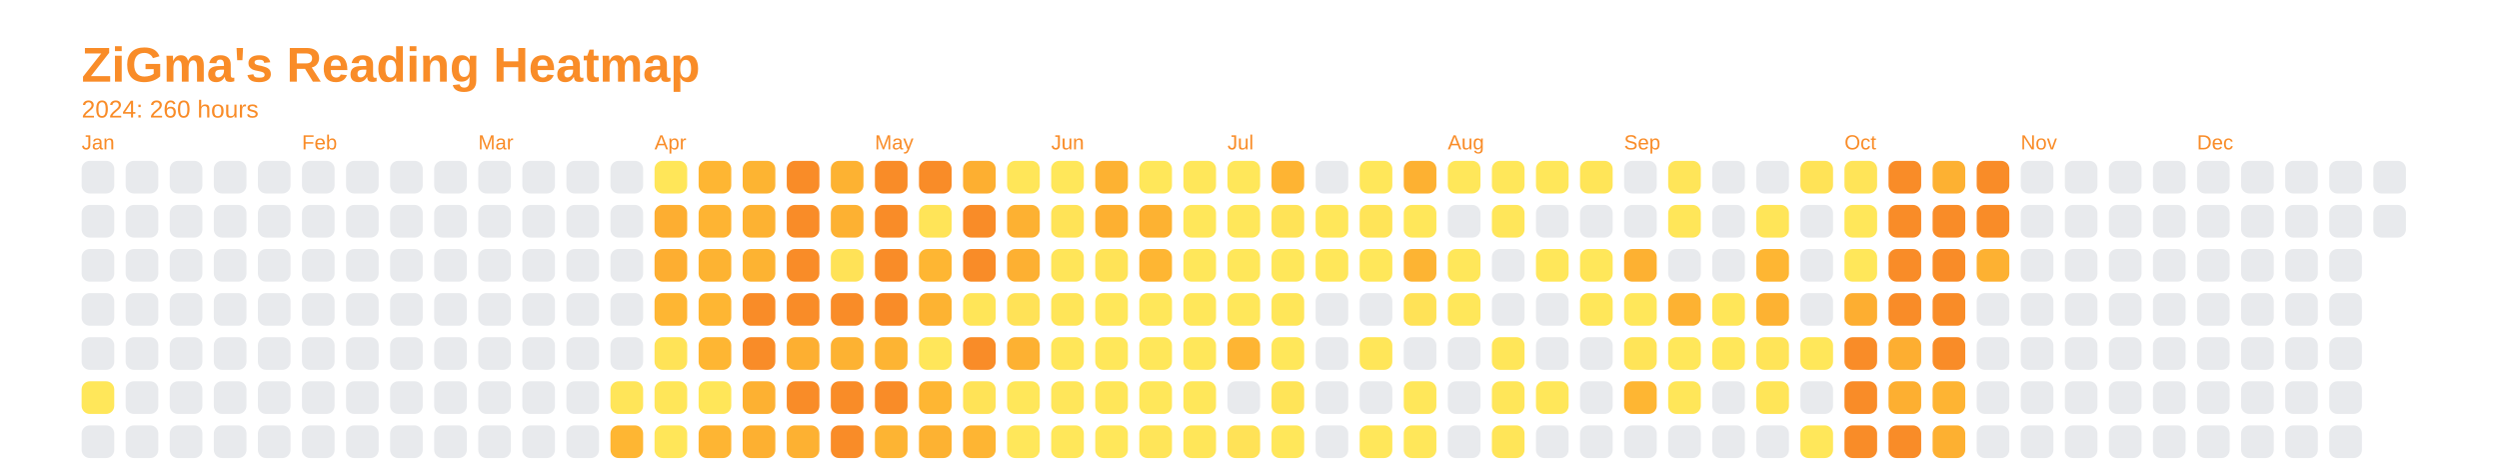
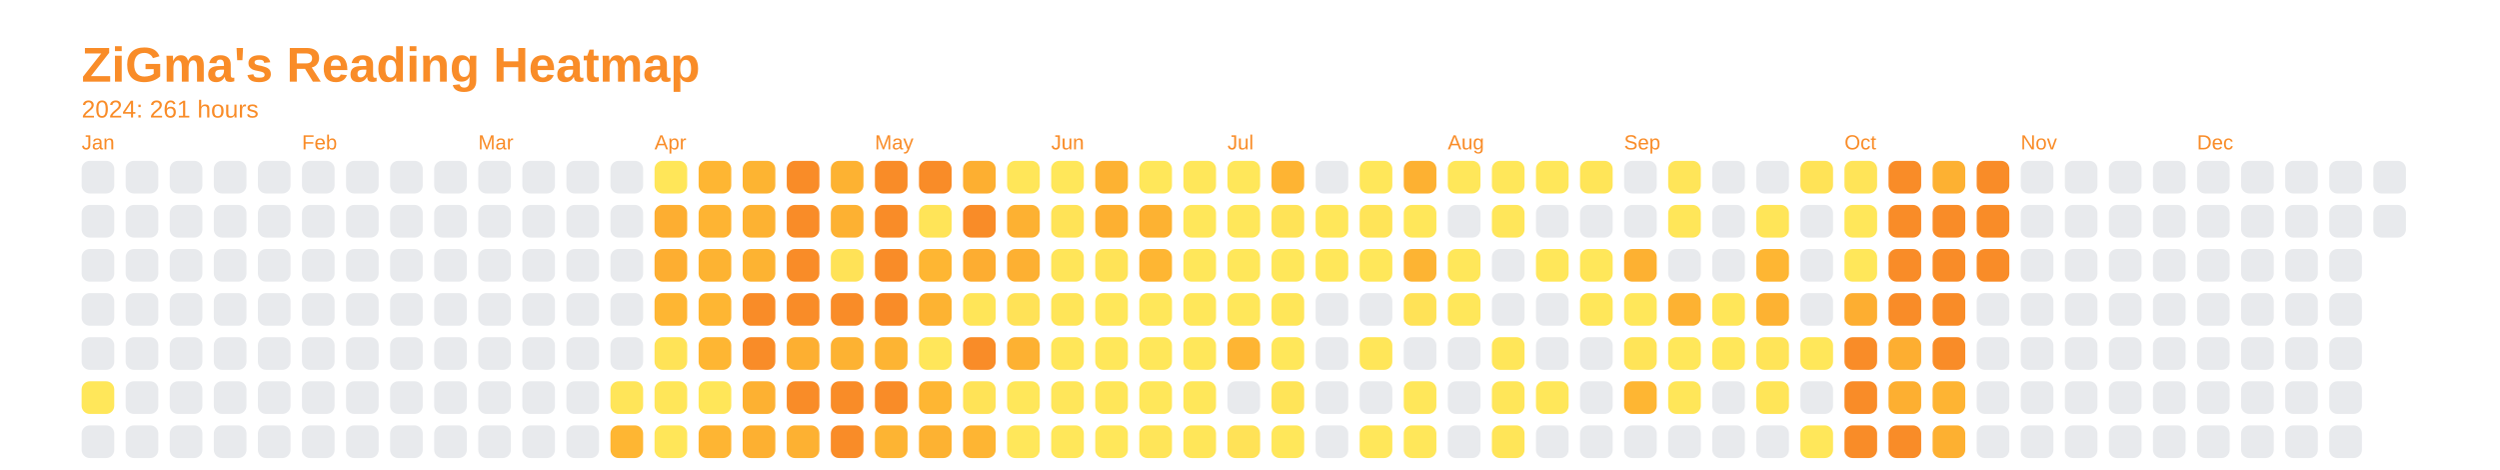
<svg xmlns="http://www.w3.org/2000/svg" baseProfile="full" height="57.5mm" version="1.1" viewBox="0,0,306.2,57.5" width="306.2mm">
  <defs />
  <rect fill="none" height="57.5" width="306.2" x="0" y="0" />
  <text fill="#f98c28" style="font-size:6px; font-family:Arial; font-weight:bold;" x="10" y="10">ZiGma's Reading Heatmap</text>
-   <text fill="#f98c28" style="font-size:3px; font-family:Arial;" x="10" y="14.4">2024: 260 hours</text>
+   <text fill="#f98c28" style="font-size:3px; font-family:Arial;" x="10" y="14.4">2024: 261 hours</text>
  <text fill="#f98c28" style="font-size:2.5px; font-family:Arial" x="10" y="18.3">Jan</text>
  <rect fill="#e8eaed" height="4" rx="1" ry="1" width="4" x="10" y="19.7" />
  <rect fill="#e8eaed" height="4" rx="1" ry="1" width="4" x="10" y="25.1" />
  <rect fill="#e8eaed" height="4" rx="1" ry="1" width="4" x="10" y="30.5" />
  <rect fill="#e8eaed" height="4" rx="1" ry="1" width="4" x="10" y="35.9" />
  <rect fill="#e8eaed" height="4" rx="1" ry="1" width="4" x="10" y="41.3" />
  <rect fill="#ffe75a" height="4" rx="1" ry="1" width="4" x="10" y="46.7" />
  <rect fill="#e8eaed" height="4" rx="1" ry="1" width="4" x="10" y="52.1" />
  <rect fill="#e8eaed" height="4" rx="1" ry="1" width="4" x="15.4" y="19.7" />
  <rect fill="#e8eaed" height="4" rx="1" ry="1" width="4" x="15.4" y="25.1" />
  <rect fill="#e8eaed" height="4" rx="1" ry="1" width="4" x="15.4" y="30.5" />
  <rect fill="#e8eaed" height="4" rx="1" ry="1" width="4" x="15.4" y="35.9" />
  <rect fill="#e8eaed" height="4" rx="1" ry="1" width="4" x="15.4" y="41.3" />
  <rect fill="#e8eaed" height="4" rx="1" ry="1" width="4" x="15.4" y="46.7" />
  <rect fill="#e8eaed" height="4" rx="1" ry="1" width="4" x="15.4" y="52.1" />
  <rect fill="#e8eaed" height="4" rx="1" ry="1" width="4" x="20.8" y="19.7" />
  <rect fill="#e8eaed" height="4" rx="1" ry="1" width="4" x="20.8" y="25.1" />
  <rect fill="#e8eaed" height="4" rx="1" ry="1" width="4" x="20.8" y="30.5" />
  <rect fill="#e8eaed" height="4" rx="1" ry="1" width="4" x="20.8" y="35.9" />
  <rect fill="#e8eaed" height="4" rx="1" ry="1" width="4" x="20.8" y="41.3" />
  <rect fill="#e8eaed" height="4" rx="1" ry="1" width="4" x="20.8" y="46.7" />
  <rect fill="#e8eaed" height="4" rx="1" ry="1" width="4" x="20.8" y="52.1" />
  <rect fill="#e8eaed" height="4" rx="1" ry="1" width="4" x="26.2" y="19.7" />
  <rect fill="#e8eaed" height="4" rx="1" ry="1" width="4" x="26.2" y="25.1" />
  <rect fill="#e8eaed" height="4" rx="1" ry="1" width="4" x="26.2" y="30.5" />
  <rect fill="#e8eaed" height="4" rx="1" ry="1" width="4" x="26.2" y="35.9" />
  <rect fill="#e8eaed" height="4" rx="1" ry="1" width="4" x="26.2" y="41.3" />
  <rect fill="#e8eaed" height="4" rx="1" ry="1" width="4" x="26.2" y="46.7" />
  <rect fill="#e8eaed" height="4" rx="1" ry="1" width="4" x="26.2" y="52.1" />
  <rect fill="#e8eaed" height="4" rx="1" ry="1" width="4" x="31.6" y="19.7" />
  <rect fill="#e8eaed" height="4" rx="1" ry="1" width="4" x="31.6" y="25.1" />
  <rect fill="#e8eaed" height="4" rx="1" ry="1" width="4" x="31.6" y="30.5" />
  <rect fill="#e8eaed" height="4" rx="1" ry="1" width="4" x="31.6" y="35.9" />
  <rect fill="#e8eaed" height="4" rx="1" ry="1" width="4" x="31.6" y="41.3" />
  <rect fill="#e8eaed" height="4" rx="1" ry="1" width="4" x="31.6" y="46.7" />
  <rect fill="#e8eaed" height="4" rx="1" ry="1" width="4" x="31.6" y="52.1" />
  <text fill="#f98c28" style="font-size:2.5px; font-family:Arial" x="37.0" y="18.3">Feb</text>
  <rect fill="#e8eaed" height="4" rx="1" ry="1" width="4" x="37.0" y="19.7" />
  <rect fill="#e8eaed" height="4" rx="1" ry="1" width="4" x="37.0" y="25.1" />
  <rect fill="#e8eaed" height="4" rx="1" ry="1" width="4" x="37.0" y="30.5" />
  <rect fill="#e8eaed" height="4" rx="1" ry="1" width="4" x="37.0" y="35.9" />
  <rect fill="#e8eaed" height="4" rx="1" ry="1" width="4" x="37.0" y="41.3" />
  <rect fill="#e8eaed" height="4" rx="1" ry="1" width="4" x="37.0" y="46.7" />
  <rect fill="#e8eaed" height="4" rx="1" ry="1" width="4" x="37.0" y="52.1" />
  <rect fill="#e8eaed" height="4" rx="1" ry="1" width="4" x="42.4" y="19.7" />
  <rect fill="#e8eaed" height="4" rx="1" ry="1" width="4" x="42.4" y="25.1" />
  <rect fill="#e8eaed" height="4" rx="1" ry="1" width="4" x="42.4" y="30.5" />
  <rect fill="#e8eaed" height="4" rx="1" ry="1" width="4" x="42.4" y="35.9" />
  <rect fill="#e8eaed" height="4" rx="1" ry="1" width="4" x="42.4" y="41.3" />
  <rect fill="#e8eaed" height="4" rx="1" ry="1" width="4" x="42.4" y="46.7" />
  <rect fill="#e8eaed" height="4" rx="1" ry="1" width="4" x="42.4" y="52.1" />
  <rect fill="#e8eaed" height="4" rx="1" ry="1" width="4" x="47.8" y="19.7" />
  <rect fill="#e8eaed" height="4" rx="1" ry="1" width="4" x="47.8" y="25.1" />
  <rect fill="#e8eaed" height="4" rx="1" ry="1" width="4" x="47.8" y="30.5" />
  <rect fill="#e8eaed" height="4" rx="1" ry="1" width="4" x="47.8" y="35.9" />
  <rect fill="#e8eaed" height="4" rx="1" ry="1" width="4" x="47.8" y="41.3" />
  <rect fill="#e8eaed" height="4" rx="1" ry="1" width="4" x="47.8" y="46.7" />
  <rect fill="#e8eaed" height="4" rx="1" ry="1" width="4" x="47.8" y="52.1" />
  <rect fill="#e8eaed" height="4" rx="1" ry="1" width="4" x="53.2" y="19.7" />
  <rect fill="#e8eaed" height="4" rx="1" ry="1" width="4" x="53.2" y="25.1" />
  <rect fill="#e8eaed" height="4" rx="1" ry="1" width="4" x="53.2" y="30.5" />
  <rect fill="#e8eaed" height="4" rx="1" ry="1" width="4" x="53.2" y="35.9" />
  <rect fill="#e8eaed" height="4" rx="1" ry="1" width="4" x="53.2" y="41.3" />
  <rect fill="#e8eaed" height="4" rx="1" ry="1" width="4" x="53.2" y="46.7" />
  <rect fill="#e8eaed" height="4" rx="1" ry="1" width="4" x="53.2" y="52.1" />
  <text fill="#f98c28" style="font-size:2.5px; font-family:Arial" x="58.6" y="18.3">Mar</text>
  <rect fill="#e8eaed" height="4" rx="1" ry="1" width="4" x="58.6" y="19.7" />
  <rect fill="#e8eaed" height="4" rx="1" ry="1" width="4" x="58.6" y="25.1" />
  <rect fill="#e8eaed" height="4" rx="1" ry="1" width="4" x="58.6" y="30.5" />
  <rect fill="#e8eaed" height="4" rx="1" ry="1" width="4" x="58.6" y="35.9" />
  <rect fill="#e8eaed" height="4" rx="1" ry="1" width="4" x="58.6" y="41.3" />
  <rect fill="#e8eaed" height="4" rx="1" ry="1" width="4" x="58.6" y="46.7" />
  <rect fill="#e8eaed" height="4" rx="1" ry="1" width="4" x="58.6" y="52.1" />
  <rect fill="#e8eaed" height="4" rx="1" ry="1" width="4" x="64" y="19.7" />
  <rect fill="#e8eaed" height="4" rx="1" ry="1" width="4" x="64" y="25.1" />
  <rect fill="#e8eaed" height="4" rx="1" ry="1" width="4" x="64" y="30.5" />
  <rect fill="#e8eaed" height="4" rx="1" ry="1" width="4" x="64" y="35.9" />
  <rect fill="#e8eaed" height="4" rx="1" ry="1" width="4" x="64" y="41.3" />
  <rect fill="#e8eaed" height="4" rx="1" ry="1" width="4" x="64" y="46.7" />
  <rect fill="#e8eaed" height="4" rx="1" ry="1" width="4" x="64" y="52.1" />
  <rect fill="#e8eaed" height="4" rx="1" ry="1" width="4" x="69.4" y="19.7" />
  <rect fill="#e8eaed" height="4" rx="1" ry="1" width="4" x="69.4" y="25.1" />
  <rect fill="#e8eaed" height="4" rx="1" ry="1" width="4" x="69.4" y="30.5" />
  <rect fill="#e8eaed" height="4" rx="1" ry="1" width="4" x="69.4" y="35.9" />
  <rect fill="#e8eaed" height="4" rx="1" ry="1" width="4" x="69.4" y="41.3" />
  <rect fill="#e8eaed" height="4" rx="1" ry="1" width="4" x="69.4" y="46.7" />
  <rect fill="#e8eaed" height="4" rx="1" ry="1" width="4" x="69.4" y="52.1" />
  <rect fill="#e8eaed" height="4" rx="1" ry="1" width="4" x="74.8" y="19.7" />
  <rect fill="#e8eaed" height="4" rx="1" ry="1" width="4" x="74.8" y="25.1" />
  <rect fill="#e8eaed" height="4" rx="1" ry="1" width="4" x="74.8" y="30.5" />
  <rect fill="#e8eaed" height="4" rx="1" ry="1" width="4" x="74.8" y="35.9" />
  <rect fill="#e8eaed" height="4" rx="1" ry="1" width="4" x="74.8" y="41.3" />
  <rect fill="#ffe559" height="4" rx="1" ry="1" width="4" x="74.8" y="46.7" />
  <rect fill="#feb633" height="4" rx="1" ry="1" width="4" x="74.8" y="52.1" />
  <text fill="#f98c28" style="font-size:2.5px; font-family:Arial" x="80.2" y="18.3">Apr</text>
  <rect fill="#ffe659" height="4" rx="1" ry="1" width="4" x="80.2" y="19.7" />
  <rect fill="#fdae31" height="4" rx="1" ry="1" width="4" x="80.2" y="25.1" />
  <rect fill="#fdae31" height="4" rx="1" ry="1" width="4" x="80.2" y="30.5" />
  <rect fill="#feb633" height="4" rx="1" ry="1" width="4" x="80.2" y="35.9" />
  <rect fill="#ffe357" height="4" rx="1" ry="1" width="4" x="80.2" y="41.3" />
  <rect fill="#ffe659" height="4" rx="1" ry="1" width="4" x="80.2" y="46.7" />
  <rect fill="#ffe659" height="4" rx="1" ry="1" width="4" x="80.2" y="52.1" />
  <rect fill="#feb633" height="4" rx="1" ry="1" width="4" x="85.6" y="19.7" />
  <rect fill="#feb433" height="4" rx="1" ry="1" width="4" x="85.6" y="25.1" />
  <rect fill="#fdb332" height="4" rx="1" ry="1" width="4" x="85.6" y="30.5" />
  <rect fill="#feb633" height="4" rx="1" ry="1" width="4" x="85.6" y="35.9" />
  <rect fill="#feb633" height="4" rx="1" ry="1" width="4" x="85.6" y="41.3" />
  <rect fill="#ffe659" height="4" rx="1" ry="1" width="4" x="85.6" y="46.7" />
  <rect fill="#feb533" height="4" rx="1" ry="1" width="4" x="85.6" y="52.1" />
  <rect fill="#fdb432" height="4" rx="1" ry="1" width="4" x="91" y="19.7" />
  <rect fill="#fdb232" height="4" rx="1" ry="1" width="4" x="91" y="25.1" />
  <rect fill="#fdb332" height="4" rx="1" ry="1" width="4" x="91" y="30.5" />
  <rect fill="#f98c28" height="4" rx="1" ry="1" width="4" x="91" y="35.9" />
  <rect fill="#f98c28" height="4" rx="1" ry="1" width="4" x="91" y="41.3" />
  <rect fill="#fdb132" height="4" rx="1" ry="1" width="4" x="91" y="46.7" />
  <rect fill="#fdb031" height="4" rx="1" ry="1" width="4" x="91" y="52.1" />
  <rect fill="#f98c28" height="4" rx="1" ry="1" width="4" x="96.4" y="19.7" />
  <rect fill="#f98c28" height="4" rx="1" ry="1" width="4" x="96.4" y="25.1" />
  <rect fill="#f98c28" height="4" rx="1" ry="1" width="4" x="96.4" y="30.5" />
  <rect fill="#f98c28" height="4" rx="1" ry="1" width="4" x="96.4" y="35.9" />
  <rect fill="#fdaf31" height="4" rx="1" ry="1" width="4" x="96.4" y="41.3" />
  <rect fill="#f98c28" height="4" rx="1" ry="1" width="4" x="96.4" y="46.7" />
  <rect fill="#fdb132" height="4" rx="1" ry="1" width="4" x="96.4" y="52.1" />
  <rect fill="#fdb232" height="4" rx="1" ry="1" width="4" x="101.8" y="19.7" />
  <rect fill="#fdb132" height="4" rx="1" ry="1" width="4" x="101.8" y="25.1" />
  <rect fill="#ffe257" height="4" rx="1" ry="1" width="4" x="101.8" y="30.5" />
  <rect fill="#f98c28" height="4" rx="1" ry="1" width="4" x="101.8" y="35.9" />
  <rect fill="#fdb232" height="4" rx="1" ry="1" width="4" x="101.8" y="41.3" />
  <rect fill="#f98c28" height="4" rx="1" ry="1" width="4" x="101.8" y="46.7" />
  <rect fill="#f98c28" height="4" rx="1" ry="1" width="4" x="101.8" y="52.1" />
  <text fill="#f98c28" style="font-size:2.5px; font-family:Arial" x="107.2" y="18.3">May</text>
  <rect fill="#f98c28" height="4" rx="1" ry="1" width="4" x="107.2" y="19.7" />
  <rect fill="#f98c28" height="4" rx="1" ry="1" width="4" x="107.2" y="25.1" />
  <rect fill="#f98c28" height="4" rx="1" ry="1" width="4" x="107.2" y="30.5" />
  <rect fill="#f98c28" height="4" rx="1" ry="1" width="4" x="107.2" y="35.9" />
  <rect fill="#fdb433" height="4" rx="1" ry="1" width="4" x="107.2" y="41.3" />
  <rect fill="#f98c28" height="4" rx="1" ry="1" width="4" x="107.2" y="46.7" />
  <rect fill="#fdb433" height="4" rx="1" ry="1" width="4" x="107.2" y="52.1" />
  <rect fill="#f98c28" height="4" rx="1" ry="1" width="4" x="112.6" y="19.7" />
  <rect fill="#ffe458" height="4" rx="1" ry="1" width="4" x="112.6" y="25.1" />
  <rect fill="#feb633" height="4" rx="1" ry="1" width="4" x="112.6" y="30.5" />
  <rect fill="#fdb332" height="4" rx="1" ry="1" width="4" x="112.6" y="35.9" />
  <rect fill="#ffe65a" height="4" rx="1" ry="1" width="4" x="112.6" y="41.3" />
  <rect fill="#feb633" height="4" rx="1" ry="1" width="4" x="112.6" y="46.7" />
  <rect fill="#fdb232" height="4" rx="1" ry="1" width="4" x="112.6" y="52.1" />
  <rect fill="#fdaf31" height="4" rx="1" ry="1" width="4" x="118" y="19.7" />
  <rect fill="#f98c28" height="4" rx="1" ry="1" width="4" x="118" y="25.1" />
-   <rect fill="#f98c28" height="4" rx="1" ry="1" width="4" x="118" y="30.5" />
+   <rect fill="#fdad31" height="4" rx="1" ry="1" width="4" x="118" y="30.5" />
  <rect fill="#ffe558" height="4" rx="1" ry="1" width="4" x="118" y="35.9" />
  <rect fill="#f98c28" height="4" rx="1" ry="1" width="4" x="118" y="41.3" />
  <rect fill="#ffe357" height="4" rx="1" ry="1" width="4" x="118" y="46.7" />
  <rect fill="#feb533" height="4" rx="1" ry="1" width="4" x="118" y="52.1" />
  <rect fill="#ffe659" height="4" rx="1" ry="1" width="4" x="123.4" y="19.7" />
  <rect fill="#fdb132" height="4" rx="1" ry="1" width="4" x="123.4" y="25.1" />
  <rect fill="#fdb032" height="4" rx="1" ry="1" width="4" x="123.4" y="30.5" />
  <rect fill="#ffe257" height="4" rx="1" ry="1" width="4" x="123.4" y="35.9" />
  <rect fill="#fdb132" height="4" rx="1" ry="1" width="4" x="123.4" y="41.3" />
  <rect fill="#ffe75a" height="4" rx="1" ry="1" width="4" x="123.4" y="46.7" />
  <rect fill="#ffe75a" height="4" rx="1" ry="1" width="4" x="123.4" y="52.1" />
  <text fill="#f98c28" style="font-size:2.5px; font-family:Arial" x="128.8" y="18.3">Jun</text>
  <rect fill="#ffe75a" height="4" rx="1" ry="1" width="4" x="128.8" y="19.7" />
  <rect fill="#ffe357" height="4" rx="1" ry="1" width="4" x="128.8" y="25.1" />
  <rect fill="#ffe559" height="4" rx="1" ry="1" width="4" x="128.8" y="30.5" />
  <rect fill="#ffe558" height="4" rx="1" ry="1" width="4" x="128.8" y="35.9" />
  <rect fill="#ffe659" height="4" rx="1" ry="1" width="4" x="128.8" y="41.3" />
  <rect fill="#ffe65a" height="4" rx="1" ry="1" width="4" x="128.8" y="46.7" />
  <rect fill="#ffe75a" height="4" rx="1" ry="1" width="4" x="128.8" y="52.1" />
  <rect fill="#fdb232" height="4" rx="1" ry="1" width="4" x="134.2" y="19.7" />
  <rect fill="#fdb031" height="4" rx="1" ry="1" width="4" x="134.2" y="25.1" />
  <rect fill="#ffe357" height="4" rx="1" ry="1" width="4" x="134.2" y="30.5" />
  <rect fill="#ffe75a" height="4" rx="1" ry="1" width="4" x="134.2" y="35.9" />
  <rect fill="#ffe75a" height="4" rx="1" ry="1" width="4" x="134.2" y="41.3" />
  <rect fill="#ffe659" height="4" rx="1" ry="1" width="4" x="134.2" y="46.7" />
  <rect fill="#ffe75a" height="4" rx="1" ry="1" width="4" x="134.2" y="52.1" />
  <rect fill="#ffe75a" height="4" rx="1" ry="1" width="4" x="139.6" y="19.7" />
  <rect fill="#fdb232" height="4" rx="1" ry="1" width="4" x="139.6" y="25.1" />
  <rect fill="#feb633" height="4" rx="1" ry="1" width="4" x="139.6" y="30.5" />
  <rect fill="#ffe75a" height="4" rx="1" ry="1" width="4" x="139.6" y="35.9" />
  <rect fill="#ffe75a" height="4" rx="1" ry="1" width="4" x="139.6" y="41.3" />
  <rect fill="#ffe75a" height="4" rx="1" ry="1" width="4" x="139.6" y="46.7" />
  <rect fill="#ffe559" height="4" rx="1" ry="1" width="4" x="139.6" y="52.1" />
  <rect fill="#ffe75a" height="4" rx="1" ry="1" width="4" x="145" y="19.7" />
  <rect fill="#ffe75a" height="4" rx="1" ry="1" width="4" x="145" y="25.1" />
  <rect fill="#ffe75a" height="4" rx="1" ry="1" width="4" x="145" y="30.5" />
  <rect fill="#ffe75a" height="4" rx="1" ry="1" width="4" x="145" y="35.9" />
  <rect fill="#ffe75a" height="4" rx="1" ry="1" width="4" x="145" y="41.3" />
  <rect fill="#ffe75a" height="4" rx="1" ry="1" width="4" x="145" y="46.7" />
  <rect fill="#ffe659" height="4" rx="1" ry="1" width="4" x="145" y="52.1" />
  <text fill="#f98c28" style="font-size:2.5px; font-family:Arial" x="150.4" y="18.3">Jul</text>
  <rect fill="#ffe75a" height="4" rx="1" ry="1" width="4" x="150.4" y="19.7" />
  <rect fill="#ffe75a" height="4" rx="1" ry="1" width="4" x="150.4" y="25.1" />
  <rect fill="#ffe75a" height="4" rx="1" ry="1" width="4" x="150.4" y="30.5" />
  <rect fill="#ffe75a" height="4" rx="1" ry="1" width="4" x="150.4" y="35.9" />
  <rect fill="#feb533" height="4" rx="1" ry="1" width="4" x="150.4" y="41.3" />
  <rect fill="#e8eaed" height="4" rx="1" ry="1" width="4" x="150.4" y="46.7" />
  <rect fill="#ffe257" height="4" rx="1" ry="1" width="4" x="150.4" y="52.1" />
  <rect fill="#feb433" height="4" rx="1" ry="1" width="4" x="155.8" y="19.7" />
  <rect fill="#ffe357" height="4" rx="1" ry="1" width="4" x="155.8" y="25.1" />
  <rect fill="#ffe75a" height="4" rx="1" ry="1" width="4" x="155.8" y="30.5" />
  <rect fill="#ffe659" height="4" rx="1" ry="1" width="4" x="155.8" y="35.9" />
  <rect fill="#ffe75a" height="4" rx="1" ry="1" width="4" x="155.8" y="41.3" />
  <rect fill="#ffe458" height="4" rx="1" ry="1" width="4" x="155.8" y="46.7" />
  <rect fill="#ffe75a" height="4" rx="1" ry="1" width="4" x="155.8" y="52.1" />
  <rect fill="#e8eaed" height="4" rx="1" ry="1" width="4" x="161.2" y="19.7" />
  <rect fill="#ffe75a" height="4" rx="1" ry="1" width="4" x="161.2" y="25.1" />
  <rect fill="#ffe75a" height="4" rx="1" ry="1" width="4" x="161.2" y="30.5" />
  <rect fill="#e8eaed" height="4" rx="1" ry="1" width="4" x="161.2" y="35.9" />
  <rect fill="#e8eaed" height="4" rx="1" ry="1" width="4" x="161.2" y="41.3" />
  <rect fill="#e8eaed" height="4" rx="1" ry="1" width="4" x="161.2" y="46.7" />
  <rect fill="#e8eaed" height="4" rx="1" ry="1" width="4" x="161.2" y="52.1" />
  <rect fill="#ffe75a" height="4" rx="1" ry="1" width="4" x="166.6" y="19.7" />
  <rect fill="#ffe458" height="4" rx="1" ry="1" width="4" x="166.6" y="25.1" />
  <rect fill="#ffe75a" height="4" rx="1" ry="1" width="4" x="166.6" y="30.5" />
  <rect fill="#e8eaed" height="4" rx="1" ry="1" width="4" x="166.6" y="35.9" />
  <rect fill="#ffe659" height="4" rx="1" ry="1" width="4" x="166.6" y="41.3" />
  <rect fill="#e8eaed" height="4" rx="1" ry="1" width="4" x="166.6" y="46.7" />
  <rect fill="#ffe75a" height="4" rx="1" ry="1" width="4" x="166.6" y="52.1" />
  <rect fill="#fdb132" height="4" rx="1" ry="1" width="4" x="172" y="19.7" />
  <rect fill="#ffe75a" height="4" rx="1" ry="1" width="4" x="172" y="25.1" />
  <rect fill="#fdb433" height="4" rx="1" ry="1" width="4" x="172" y="30.5" />
  <rect fill="#ffe257" height="4" rx="1" ry="1" width="4" x="172" y="35.9" />
  <rect fill="#e8eaed" height="4" rx="1" ry="1" width="4" x="172" y="41.3" />
  <rect fill="#ffe75a" height="4" rx="1" ry="1" width="4" x="172" y="46.7" />
  <rect fill="#ffe75a" height="4" rx="1" ry="1" width="4" x="172" y="52.1" />
  <text fill="#f98c28" style="font-size:2.5px; font-family:Arial" x="177.4" y="18.3">Aug</text>
  <rect fill="#ffe75a" height="4" rx="1" ry="1" width="4" x="177.4" y="19.7" />
  <rect fill="#e8eaed" height="4" rx="1" ry="1" width="4" x="177.4" y="25.1" />
  <rect fill="#ffe75a" height="4" rx="1" ry="1" width="4" x="177.4" y="30.5" />
  <rect fill="#ffe75a" height="4" rx="1" ry="1" width="4" x="177.4" y="35.9" />
  <rect fill="#e8eaed" height="4" rx="1" ry="1" width="4" x="177.4" y="41.3" />
  <rect fill="#e8eaed" height="4" rx="1" ry="1" width="4" x="177.4" y="46.7" />
  <rect fill="#e8eaed" height="4" rx="1" ry="1" width="4" x="177.4" y="52.1" />
  <rect fill="#ffe75a" height="4" rx="1" ry="1" width="4" x="182.8" y="19.7" />
  <rect fill="#ffe65a" height="4" rx="1" ry="1" width="4" x="182.8" y="25.1" />
  <rect fill="#e8eaed" height="4" rx="1" ry="1" width="4" x="182.8" y="30.5" />
  <rect fill="#e8eaed" height="4" rx="1" ry="1" width="4" x="182.8" y="35.9" />
  <rect fill="#ffe659" height="4" rx="1" ry="1" width="4" x="182.8" y="41.3" />
  <rect fill="#ffe659" height="4" rx="1" ry="1" width="4" x="182.8" y="46.7" />
  <rect fill="#ffe558" height="4" rx="1" ry="1" width="4" x="182.8" y="52.1" />
  <rect fill="#ffe75a" height="4" rx="1" ry="1" width="4" x="188.2" y="19.7" />
  <rect fill="#e8eaed" height="4" rx="1" ry="1" width="4" x="188.2" y="25.1" />
  <rect fill="#ffe75a" height="4" rx="1" ry="1" width="4" x="188.2" y="30.5" />
  <rect fill="#e8eaed" height="4" rx="1" ry="1" width="4" x="188.2" y="35.9" />
  <rect fill="#e8eaed" height="4" rx="1" ry="1" width="4" x="188.2" y="41.3" />
  <rect fill="#ffe75a" height="4" rx="1" ry="1" width="4" x="188.2" y="46.7" />
  <rect fill="#e8eaed" height="4" rx="1" ry="1" width="4" x="188.2" y="52.1" />
  <rect fill="#ffe558" height="4" rx="1" ry="1" width="4" x="193.6" y="19.7" />
  <rect fill="#e8eaed" height="4" rx="1" ry="1" width="4" x="193.6" y="25.1" />
  <rect fill="#ffe75a" height="4" rx="1" ry="1" width="4" x="193.6" y="30.5" />
  <rect fill="#ffe75a" height="4" rx="1" ry="1" width="4" x="193.6" y="35.9" />
  <rect fill="#e8eaed" height="4" rx="1" ry="1" width="4" x="193.6" y="41.3" />
  <rect fill="#e8eaed" height="4" rx="1" ry="1" width="4" x="193.6" y="46.7" />
  <rect fill="#e8eaed" height="4" rx="1" ry="1" width="4" x="193.6" y="52.1" />
  <text fill="#f98c28" style="font-size:2.5px; font-family:Arial" x="199" y="18.3">Sep</text>
  <rect fill="#e8eaed" height="4" rx="1" ry="1" width="4" x="199" y="19.7" />
  <rect fill="#e8eaed" height="4" rx="1" ry="1" width="4" x="199" y="25.1" />
  <rect fill="#fdb132" height="4" rx="1" ry="1" width="4" x="199" y="30.5" />
  <rect fill="#ffe75a" height="4" rx="1" ry="1" width="4" x="199" y="35.9" />
  <rect fill="#ffe458" height="4" rx="1" ry="1" width="4" x="199" y="41.3" />
  <rect fill="#feb633" height="4" rx="1" ry="1" width="4" x="199" y="46.7" />
  <rect fill="#e8eaed" height="4" rx="1" ry="1" width="4" x="199" y="52.1" />
  <rect fill="#ffe559" height="4" rx="1" ry="1" width="4" x="204.4" y="19.7" />
  <rect fill="#ffe659" height="4" rx="1" ry="1" width="4" x="204.4" y="25.1" />
  <rect fill="#e8eaed" height="4" rx="1" ry="1" width="4" x="204.4" y="30.5" />
  <rect fill="#fdb232" height="4" rx="1" ry="1" width="4" x="204.4" y="35.9" />
  <rect fill="#ffe75a" height="4" rx="1" ry="1" width="4" x="204.4" y="41.3" />
  <rect fill="#ffe659" height="4" rx="1" ry="1" width="4" x="204.4" y="46.7" />
  <rect fill="#e8eaed" height="4" rx="1" ry="1" width="4" x="204.4" y="52.1" />
  <rect fill="#e8eaed" height="4" rx="1" ry="1" width="4" x="209.8" y="19.7" />
  <rect fill="#e8eaed" height="4" rx="1" ry="1" width="4" x="209.8" y="25.1" />
  <rect fill="#e8eaed" height="4" rx="1" ry="1" width="4" x="209.8" y="30.5" />
  <rect fill="#ffe659" height="4" rx="1" ry="1" width="4" x="209.8" y="35.9" />
  <rect fill="#ffe75a" height="4" rx="1" ry="1" width="4" x="209.8" y="41.3" />
  <rect fill="#e8eaed" height="4" rx="1" ry="1" width="4" x="209.8" y="46.7" />
  <rect fill="#e8eaed" height="4" rx="1" ry="1" width="4" x="209.8" y="52.1" />
  <rect fill="#e8eaed" height="4" rx="1" ry="1" width="4" x="215.2" y="19.7" />
  <rect fill="#ffe558" height="4" rx="1" ry="1" width="4" x="215.2" y="25.1" />
  <rect fill="#feb633" height="4" rx="1" ry="1" width="4" x="215.2" y="30.5" />
  <rect fill="#fdb232" height="4" rx="1" ry="1" width="4" x="215.2" y="35.9" />
  <rect fill="#ffe458" height="4" rx="1" ry="1" width="4" x="215.2" y="41.3" />
  <rect fill="#ffe558" height="4" rx="1" ry="1" width="4" x="215.2" y="46.7" />
  <rect fill="#e8eaed" height="4" rx="1" ry="1" width="4" x="215.2" y="52.1" />
  <rect fill="#ffe357" height="4" rx="1" ry="1" width="4" x="220.6" y="19.7" />
  <rect fill="#e8eaed" height="4" rx="1" ry="1" width="4" x="220.6" y="25.1" />
  <rect fill="#e8eaed" height="4" rx="1" ry="1" width="4" x="220.6" y="30.5" />
  <rect fill="#e8eaed" height="4" rx="1" ry="1" width="4" x="220.6" y="35.9" />
  <rect fill="#ffe75a" height="4" rx="1" ry="1" width="4" x="220.6" y="41.3" />
  <rect fill="#e8eaed" height="4" rx="1" ry="1" width="4" x="220.6" y="46.7" />
  <rect fill="#ffe75a" height="4" rx="1" ry="1" width="4" x="220.6" y="52.1" />
  <text fill="#f98c28" style="font-size:2.5px; font-family:Arial" x="226" y="18.3">Oct</text>
  <rect fill="#ffe458" height="4" rx="1" ry="1" width="4" x="226" y="19.7" />
  <rect fill="#ffe75a" height="4" rx="1" ry="1" width="4" x="226" y="25.1" />
  <rect fill="#ffe75a" height="4" rx="1" ry="1" width="4" x="226" y="30.5" />
  <rect fill="#fdae31" height="4" rx="1" ry="1" width="4" x="226" y="35.9" />
  <rect fill="#f98c28" height="4" rx="1" ry="1" width="4" x="226" y="41.3" />
  <rect fill="#f98c28" height="4" rx="1" ry="1" width="4" x="226" y="46.7" />
  <rect fill="#f98c28" height="4" rx="1" ry="1" width="4" x="226" y="52.1" />
  <rect fill="#f98c28" height="4" rx="1" ry="1" width="4" x="231.4" y="19.7" />
  <rect fill="#f98c28" height="4" rx="1" ry="1" width="4" x="231.4" y="25.1" />
  <rect fill="#f98c28" height="4" rx="1" ry="1" width="4" x="231.4" y="30.5" />
  <rect fill="#f98c28" height="4" rx="1" ry="1" width="4" x="231.4" y="35.9" />
  <rect fill="#fdae31" height="4" rx="1" ry="1" width="4" x="231.4" y="41.3" />
  <rect fill="#fdaf31" height="4" rx="1" ry="1" width="4" x="231.4" y="46.7" />
  <rect fill="#f98c28" height="4" rx="1" ry="1" width="4" x="231.4" y="52.1" />
  <rect fill="#fdb132" height="4" rx="1" ry="1" width="4" x="236.8" y="19.7" />
  <rect fill="#f98c28" height="4" rx="1" ry="1" width="4" x="236.8" y="25.1" />
  <rect fill="#f98c28" height="4" rx="1" ry="1" width="4" x="236.8" y="30.5" />
  <rect fill="#f98c28" height="4" rx="1" ry="1" width="4" x="236.8" y="35.9" />
  <rect fill="#f98c28" height="4" rx="1" ry="1" width="4" x="236.8" y="41.3" />
  <rect fill="#feb433" height="4" rx="1" ry="1" width="4" x="236.8" y="46.7" />
  <rect fill="#fdb031" height="4" rx="1" ry="1" width="4" x="236.8" y="52.1" />
  <rect fill="#f98c28" height="4" rx="1" ry="1" width="4" x="242.2" y="19.7" />
  <rect fill="#f98c28" height="4" rx="1" ry="1" width="4" x="242.2" y="25.1" />
-   <rect fill="#fdb132" height="4" rx="1" ry="1" width="4" x="242.2" y="30.5" />
+   <rect fill="#f98c28" height="4" rx="1" ry="1" width="4" x="242.2" y="30.5" />
  <rect fill="#e8eaed" height="4" rx="1" ry="1" width="4" x="242.2" y="35.9" />
  <rect fill="#e8eaed" height="4" rx="1" ry="1" width="4" x="242.2" y="41.3" />
  <rect fill="#e8eaed" height="4" rx="1" ry="1" width="4" x="242.2" y="46.7" />
  <rect fill="#e8eaed" height="4" rx="1" ry="1" width="4" x="242.2" y="52.1" />
  <text fill="#f98c28" style="font-size:2.5px; font-family:Arial" x="247.6" y="18.3">Nov</text>
  <rect fill="#e8eaed" height="4" rx="1" ry="1" width="4" x="247.6" y="19.7" />
  <rect fill="#e8eaed" height="4" rx="1" ry="1" width="4" x="247.6" y="25.1" />
  <rect fill="#e8eaed" height="4" rx="1" ry="1" width="4" x="247.6" y="30.5" />
  <rect fill="#e8eaed" height="4" rx="1" ry="1" width="4" x="247.6" y="35.9" />
  <rect fill="#e8eaed" height="4" rx="1" ry="1" width="4" x="247.6" y="41.3" />
  <rect fill="#e8eaed" height="4" rx="1" ry="1" width="4" x="247.6" y="46.7" />
  <rect fill="#e8eaed" height="4" rx="1" ry="1" width="4" x="247.6" y="52.1" />
  <rect fill="#e8eaed" height="4" rx="1" ry="1" width="4" x="253" y="19.7" />
  <rect fill="#e8eaed" height="4" rx="1" ry="1" width="4" x="253" y="25.1" />
  <rect fill="#e8eaed" height="4" rx="1" ry="1" width="4" x="253" y="30.5" />
  <rect fill="#e8eaed" height="4" rx="1" ry="1" width="4" x="253" y="35.9" />
  <rect fill="#e8eaed" height="4" rx="1" ry="1" width="4" x="253" y="41.3" />
  <rect fill="#e8eaed" height="4" rx="1" ry="1" width="4" x="253" y="46.7" />
  <rect fill="#e8eaed" height="4" rx="1" ry="1" width="4" x="253" y="52.1" />
  <rect fill="#e8eaed" height="4" rx="1" ry="1" width="4" x="258.4" y="19.7" />
  <rect fill="#e8eaed" height="4" rx="1" ry="1" width="4" x="258.4" y="25.1" />
  <rect fill="#e8eaed" height="4" rx="1" ry="1" width="4" x="258.4" y="30.5" />
  <rect fill="#e8eaed" height="4" rx="1" ry="1" width="4" x="258.4" y="35.9" />
  <rect fill="#e8eaed" height="4" rx="1" ry="1" width="4" x="258.4" y="41.3" />
  <rect fill="#e8eaed" height="4" rx="1" ry="1" width="4" x="258.4" y="46.7" />
  <rect fill="#e8eaed" height="4" rx="1" ry="1" width="4" x="258.4" y="52.1" />
  <rect fill="#e8eaed" height="4" rx="1" ry="1" width="4" x="263.8" y="19.7" />
  <rect fill="#e8eaed" height="4" rx="1" ry="1" width="4" x="263.8" y="25.1" />
  <rect fill="#e8eaed" height="4" rx="1" ry="1" width="4" x="263.8" y="30.5" />
  <rect fill="#e8eaed" height="4" rx="1" ry="1" width="4" x="263.8" y="35.9" />
  <rect fill="#e8eaed" height="4" rx="1" ry="1" width="4" x="263.8" y="41.3" />
  <rect fill="#e8eaed" height="4" rx="1" ry="1" width="4" x="263.8" y="46.7" />
  <rect fill="#e8eaed" height="4" rx="1" ry="1" width="4" x="263.8" y="52.1" />
  <text fill="#f98c28" style="font-size:2.5px; font-family:Arial" x="269.2" y="18.3">Dec</text>
  <rect fill="#e8eaed" height="4" rx="1" ry="1" width="4" x="269.2" y="19.7" />
  <rect fill="#e8eaed" height="4" rx="1" ry="1" width="4" x="269.2" y="25.1" />
  <rect fill="#e8eaed" height="4" rx="1" ry="1" width="4" x="269.2" y="30.5" />
  <rect fill="#e8eaed" height="4" rx="1" ry="1" width="4" x="269.2" y="35.9" />
  <rect fill="#e8eaed" height="4" rx="1" ry="1" width="4" x="269.2" y="41.3" />
  <rect fill="#e8eaed" height="4" rx="1" ry="1" width="4" x="269.2" y="46.7" />
  <rect fill="#e8eaed" height="4" rx="1" ry="1" width="4" x="269.2" y="52.1" />
  <rect fill="#e8eaed" height="4" rx="1" ry="1" width="4" x="274.6" y="19.7" />
  <rect fill="#e8eaed" height="4" rx="1" ry="1" width="4" x="274.6" y="25.1" />
  <rect fill="#e8eaed" height="4" rx="1" ry="1" width="4" x="274.6" y="30.5" />
  <rect fill="#e8eaed" height="4" rx="1" ry="1" width="4" x="274.6" y="35.9" />
  <rect fill="#e8eaed" height="4" rx="1" ry="1" width="4" x="274.6" y="41.3" />
  <rect fill="#e8eaed" height="4" rx="1" ry="1" width="4" x="274.6" y="46.7" />
  <rect fill="#e8eaed" height="4" rx="1" ry="1" width="4" x="274.6" y="52.1" />
  <rect fill="#e8eaed" height="4" rx="1" ry="1" width="4" x="280" y="19.7" />
  <rect fill="#e8eaed" height="4" rx="1" ry="1" width="4" x="280" y="25.1" />
  <rect fill="#e8eaed" height="4" rx="1" ry="1" width="4" x="280" y="30.5" />
  <rect fill="#e8eaed" height="4" rx="1" ry="1" width="4" x="280" y="35.9" />
  <rect fill="#e8eaed" height="4" rx="1" ry="1" width="4" x="280" y="41.3" />
  <rect fill="#e8eaed" height="4" rx="1" ry="1" width="4" x="280" y="46.7" />
  <rect fill="#e8eaed" height="4" rx="1" ry="1" width="4" x="280" y="52.1" />
  <rect fill="#e8eaed" height="4" rx="1" ry="1" width="4" x="285.4" y="19.7" />
  <rect fill="#e8eaed" height="4" rx="1" ry="1" width="4" x="285.4" y="25.1" />
  <rect fill="#e8eaed" height="4" rx="1" ry="1" width="4" x="285.4" y="30.5" />
  <rect fill="#e8eaed" height="4" rx="1" ry="1" width="4" x="285.4" y="35.9" />
  <rect fill="#e8eaed" height="4" rx="1" ry="1" width="4" x="285.4" y="41.3" />
  <rect fill="#e8eaed" height="4" rx="1" ry="1" width="4" x="285.4" y="46.7" />
  <rect fill="#e8eaed" height="4" rx="1" ry="1" width="4" x="285.4" y="52.1" />
  <rect fill="#e8eaed" height="4" rx="1" ry="1" width="4" x="290.8" y="19.7" />
  <rect fill="#e8eaed" height="4" rx="1" ry="1" width="4" x="290.8" y="25.1" />
</svg>
